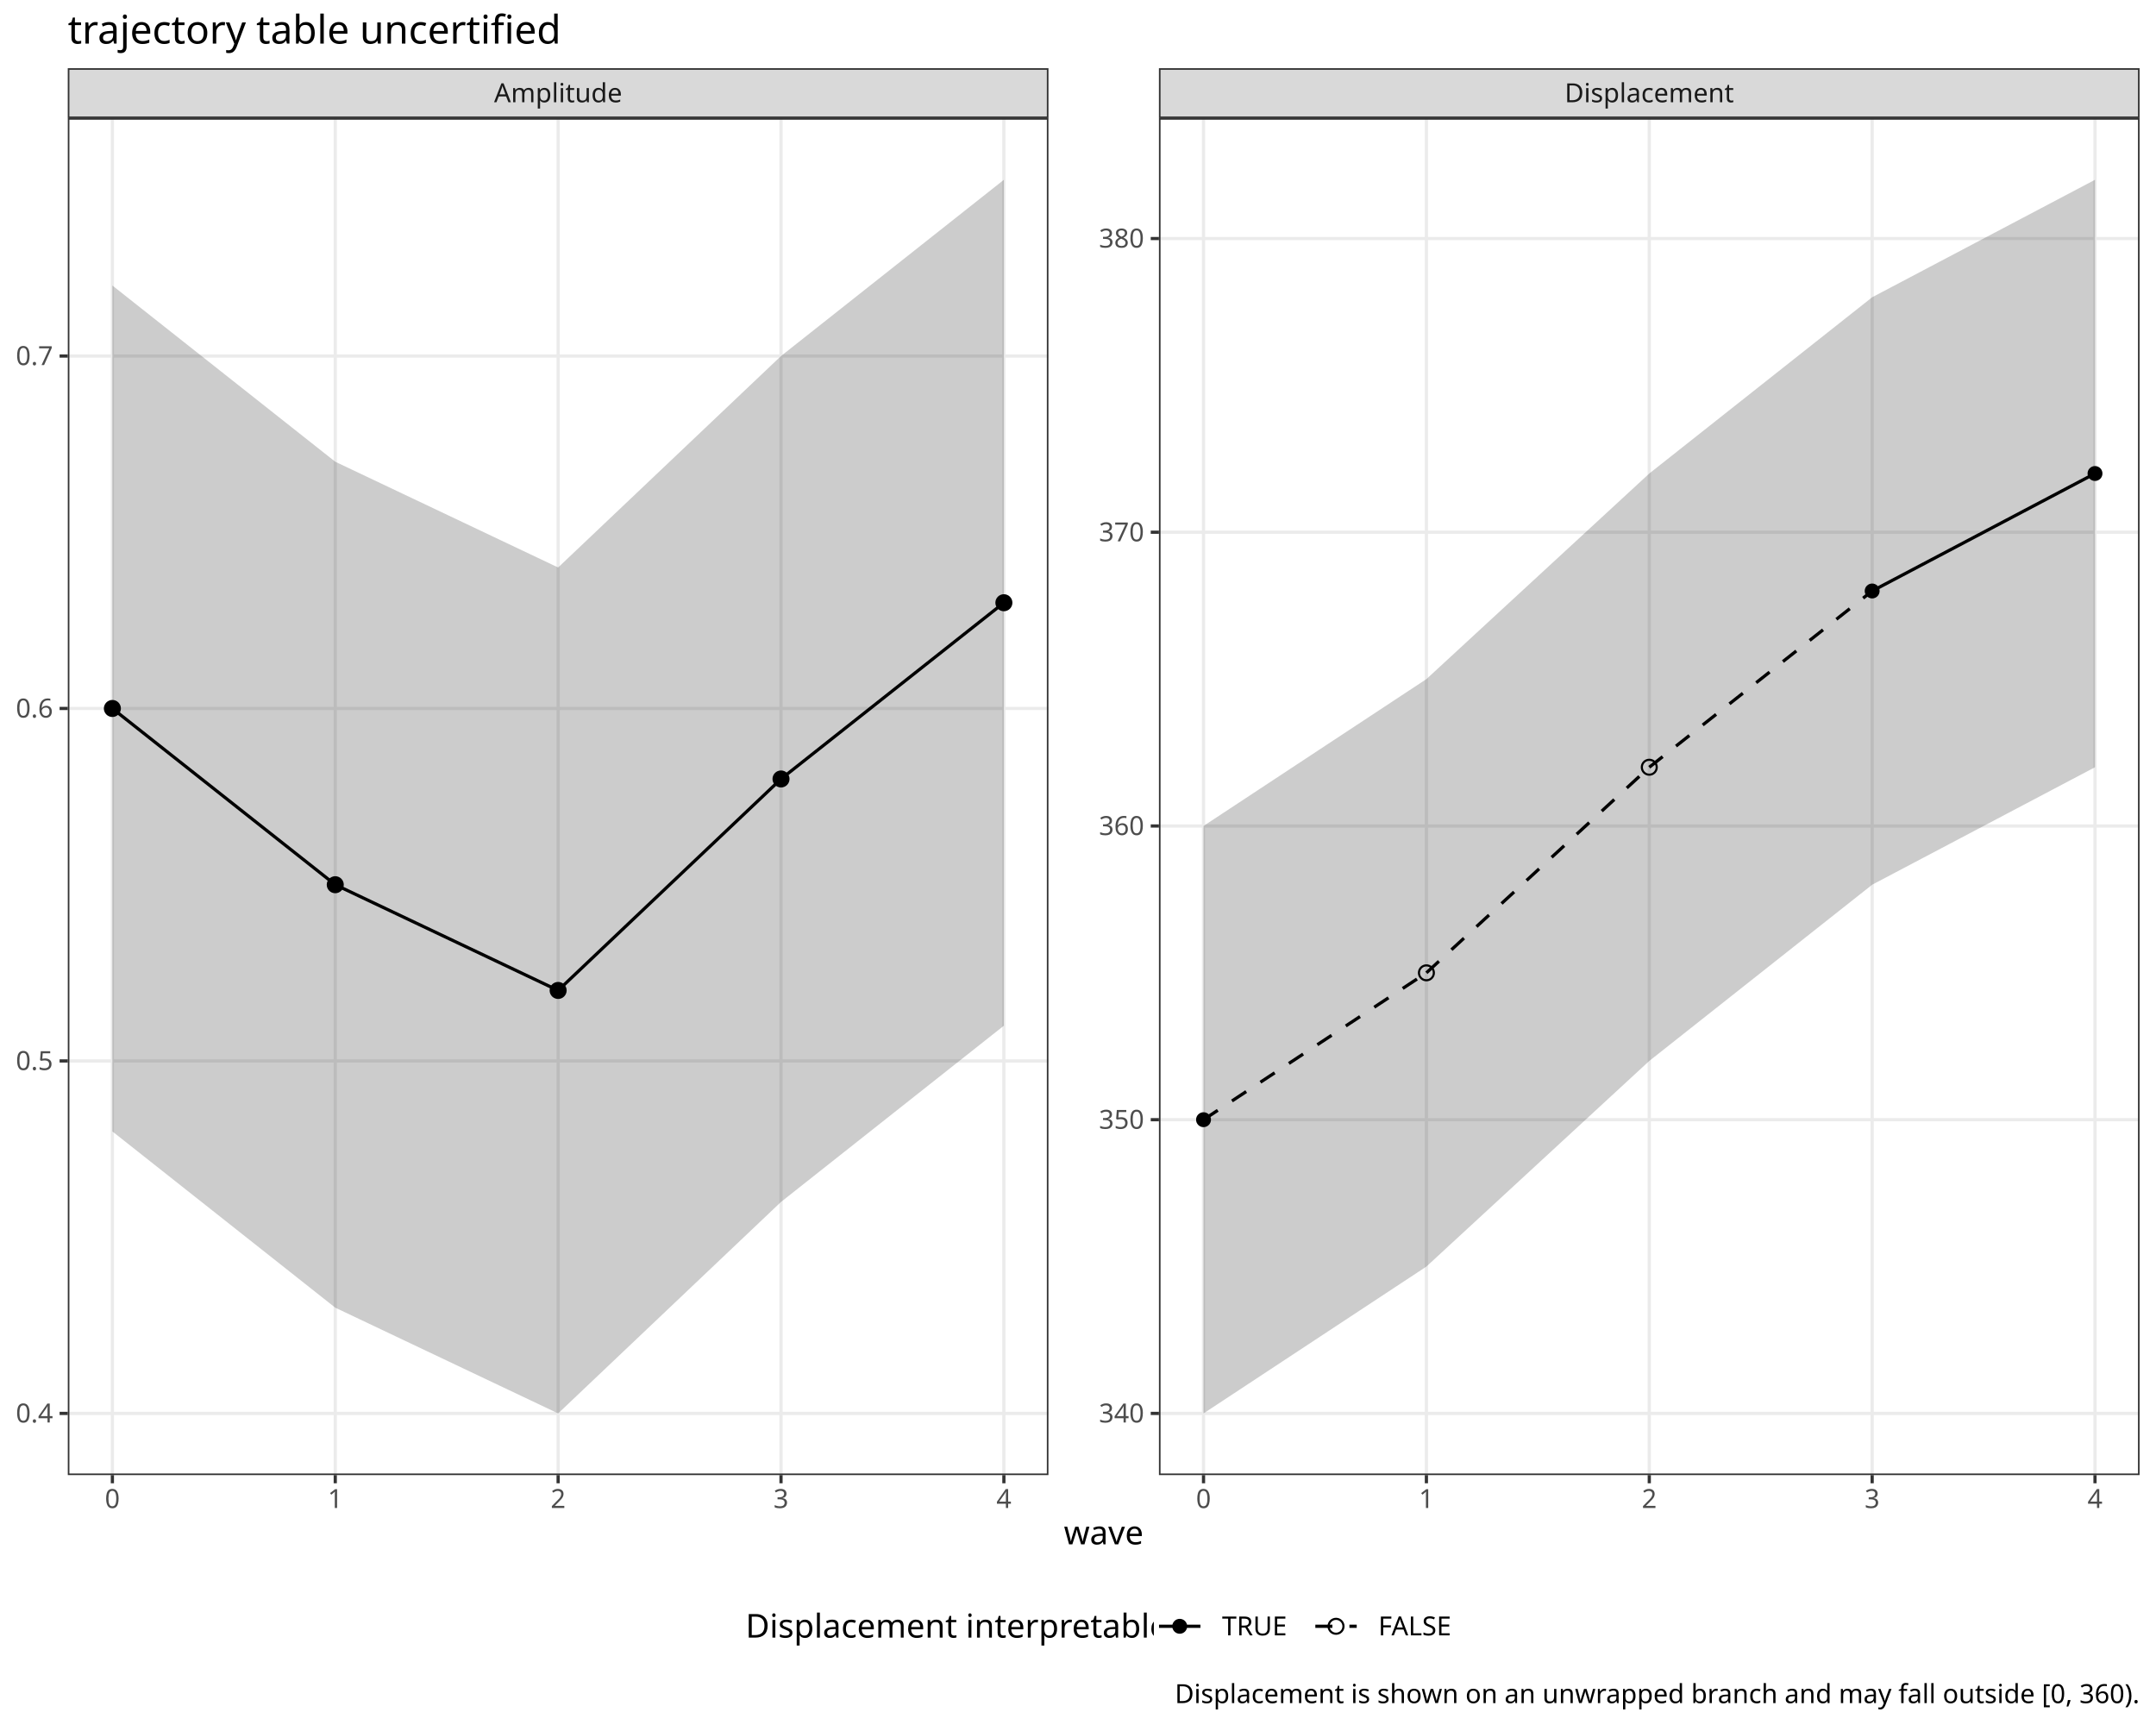
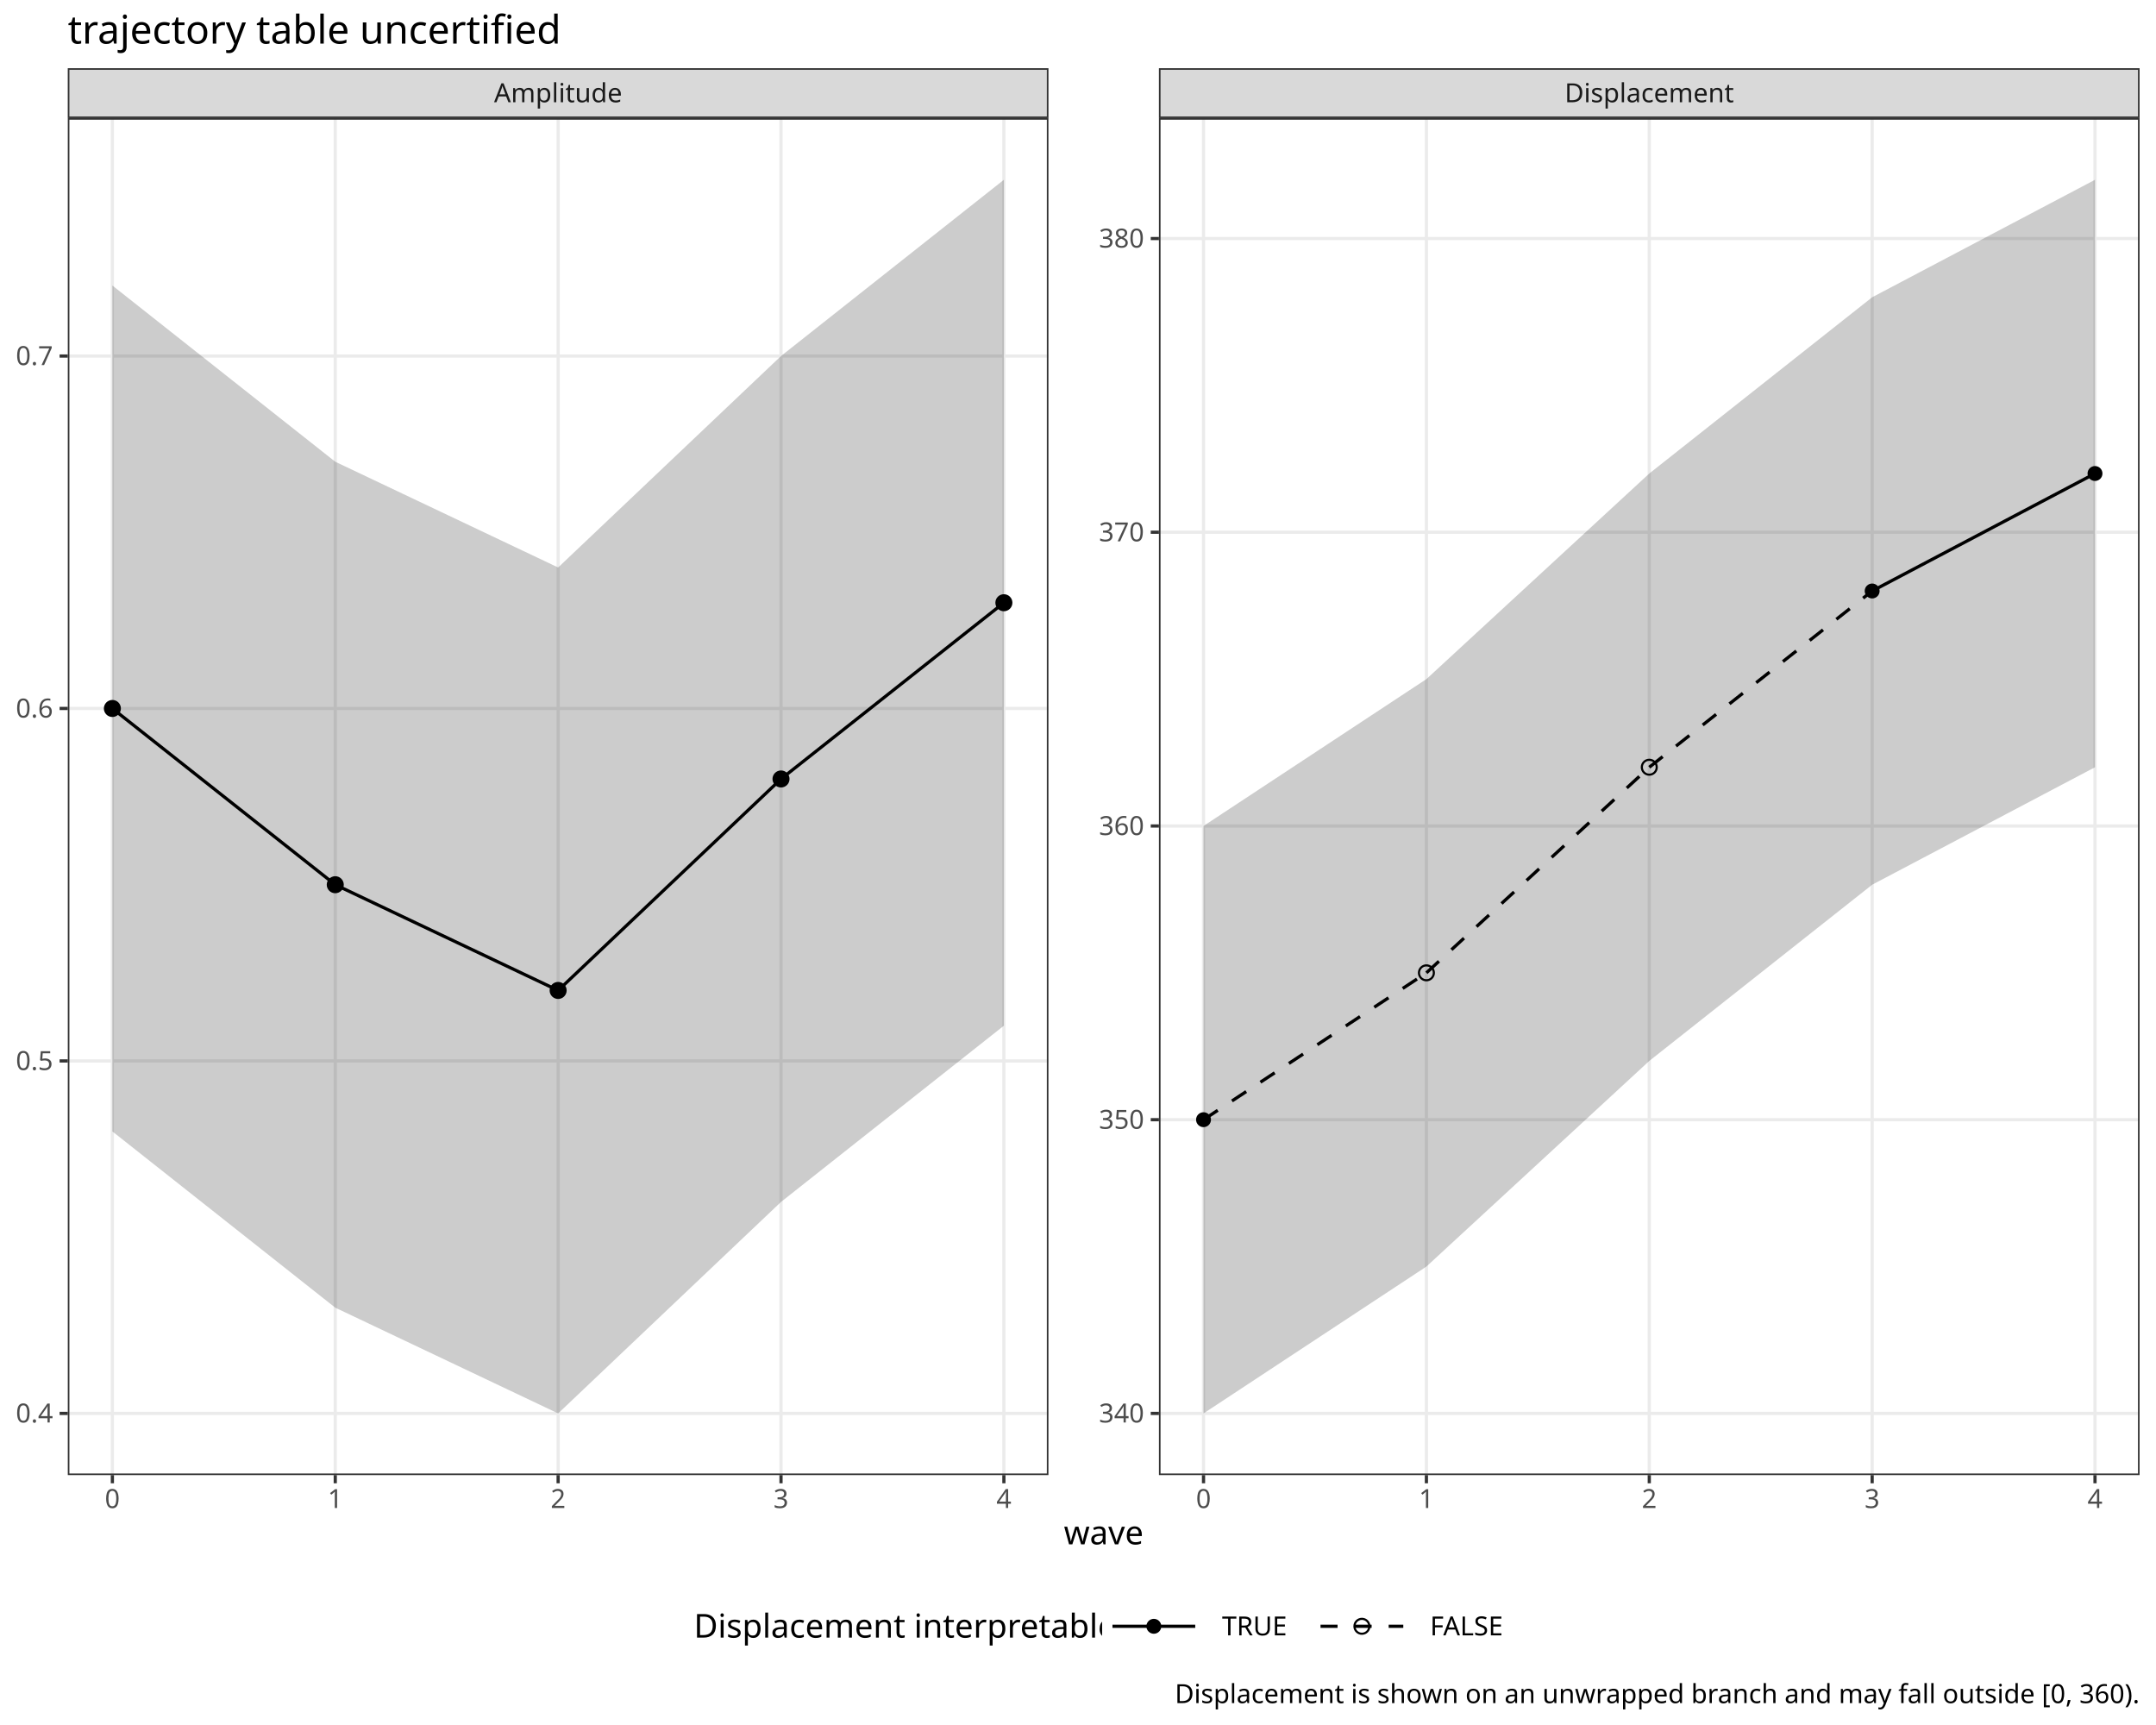
<svg xmlns="http://www.w3.org/2000/svg" class="svglite" data-engine-version="2.0" width="720.00pt" height="576.00pt" viewBox="0 0 720.00 576.00">
  <defs>
    <style type="text/css">
    .svglite line, .svglite polyline, .svglite polygon, .svglite path, .svglite rect, .svglite circle {
      fill: none;
      stroke: #000000;
      stroke-linecap: round;
      stroke-linejoin: round;
      stroke-miterlimit: 10.00;
    }
  </style>
  </defs>
  <rect width="100%" height="100%" style="stroke: none; fill: #FFFFFF;" />
  <defs>
    <clipPath id="cpMC4wMHw3MjAuMDB8MC4wMHw1NzYuMDA=">
      <rect x="0.00" y="0.00" width="720.00" height="576.00" />
    </clipPath>
  </defs>
  <g clip-path="url(#cpMC4wMHw3MjAuMDB8MC4wMHw1NzYuMDA=)">
    <rect x="0.00" y="0.00" width="720.00" height="576.00" style="stroke-width: 1.07; stroke: #FFFFFF; fill: #FFFFFF;" />
  </g>
  <defs>
    <clipPath id="cpMjIuNjR8MzUwLjE0fDM5LjQzfDQ5Mi41NQ==">
      <rect x="22.64" y="39.43" width="327.49" height="453.12" />
    </clipPath>
  </defs>
  <g clip-path="url(#cpMjIuNjR8MzUwLjE0fDM5LjQzfDQ5Mi41NQ==)">
    <rect x="22.64" y="39.43" width="327.49" height="453.12" style="stroke-width: 1.07; stroke: none; fill: #FFFFFF;" />
    <polyline points="22.64,471.96 350.14,471.96 " style="stroke-width: 1.07; stroke: #EBEBEB; stroke-linecap: butt;" />
    <polyline points="22.64,354.26 350.14,354.26 " style="stroke-width: 1.07; stroke: #EBEBEB; stroke-linecap: butt;" />
    <polyline points="22.64,236.57 350.14,236.57 " style="stroke-width: 1.07; stroke: #EBEBEB; stroke-linecap: butt;" />
    <polyline points="22.64,118.88 350.14,118.88 " style="stroke-width: 1.07; stroke: #EBEBEB; stroke-linecap: butt;" />
    <polyline points="37.53,492.55 37.53,39.43 " style="stroke-width: 1.07; stroke: #EBEBEB; stroke-linecap: butt;" />
    <polyline points="111.96,492.55 111.96,39.43 " style="stroke-width: 1.07; stroke: #EBEBEB; stroke-linecap: butt;" />
    <polyline points="186.39,492.55 186.39,39.43 " style="stroke-width: 1.07; stroke: #EBEBEB; stroke-linecap: butt;" />
    <polyline points="260.82,492.55 260.82,39.43 " style="stroke-width: 1.07; stroke: #EBEBEB; stroke-linecap: butt;" />
    <polyline points="335.25,492.55 335.25,39.43 " style="stroke-width: 1.07; stroke: #EBEBEB; stroke-linecap: butt;" />
    <polygon points="37.53,95.34 111.96,154.18 186.39,189.49 260.82,118.88 335.25,60.03 335.25,342.49 260.82,401.34 186.39,471.96 111.96,436.65 37.53,377.80 " style="stroke-width: 0.00; stroke: none; stroke-linecap: butt; fill: #000000; fill-opacity: 0.20;" />
    <polyline points="37.53,95.34 111.96,154.18 186.39,189.49 260.82,118.88 335.25,60.03 " style="stroke-width: 1.07; stroke: none; stroke-linecap: butt;" />
    <polyline points="335.25,342.49 260.82,401.34 186.39,471.96 111.96,436.65 37.53,377.80 " style="stroke-width: 1.07; stroke: none; stroke-linecap: butt;" />
    <polyline points="37.53,236.57 111.96,295.42 186.39,330.72 260.82,260.11 335.25,201.26 " style="stroke-width: 1.07; stroke-linecap: butt;" />
    <circle cx="37.53" cy="236.57" r="2.49" style="stroke-width: 0.71; fill: #000000;" />
    <circle cx="111.96" cy="295.42" r="2.49" style="stroke-width: 0.71; fill: #000000;" />
    <circle cx="186.39" cy="330.72" r="2.49" style="stroke-width: 0.71; fill: #000000;" />
    <circle cx="260.82" cy="260.11" r="2.49" style="stroke-width: 0.71; fill: #000000;" />
    <circle cx="335.25" cy="201.26" r="2.49" style="stroke-width: 0.71; fill: #000000;" />
    <rect x="22.64" y="39.43" width="327.49" height="453.12" style="stroke-width: 1.07; stroke: #333333;" />
  </g>
  <g clip-path="url(#cpMC4wMHw3MjAuMDB8MC4wMHw1NzYuMDA=)">
</g>
  <defs>
    <clipPath id="cpMzg3LjAzfDcxNC41MnwzOS40M3w0OTIuNTU=">
      <rect x="387.03" y="39.43" width="327.49" height="453.12" />
    </clipPath>
  </defs>
  <g clip-path="url(#cpMzg3LjAzfDcxNC41MnwzOS40M3w0OTIuNTU=)">
    <rect x="387.03" y="39.43" width="327.49" height="453.12" style="stroke-width: 1.07; stroke: none; fill: #FFFFFF;" />
    <polyline points="387.03,471.96 714.52,471.96 " style="stroke-width: 1.07; stroke: #EBEBEB; stroke-linecap: butt;" />
    <polyline points="387.03,373.88 714.52,373.88 " style="stroke-width: 1.07; stroke: #EBEBEB; stroke-linecap: butt;" />
    <polyline points="387.03,275.80 714.52,275.80 " style="stroke-width: 1.07; stroke: #EBEBEB; stroke-linecap: butt;" />
    <polyline points="387.03,177.72 714.52,177.72 " style="stroke-width: 1.07; stroke: #EBEBEB; stroke-linecap: butt;" />
    <polyline points="387.03,79.65 714.52,79.65 " style="stroke-width: 1.07; stroke: #EBEBEB; stroke-linecap: butt;" />
    <polyline points="401.92,492.55 401.92,39.43 " style="stroke-width: 1.07; stroke: #EBEBEB; stroke-linecap: butt;" />
    <polyline points="476.35,492.55 476.35,39.43 " style="stroke-width: 1.07; stroke: #EBEBEB; stroke-linecap: butt;" />
    <polyline points="550.78,492.55 550.78,39.43 " style="stroke-width: 1.07; stroke: #EBEBEB; stroke-linecap: butt;" />
    <polyline points="625.21,492.55 625.21,39.43 " style="stroke-width: 1.07; stroke: #EBEBEB; stroke-linecap: butt;" />
    <polyline points="699.63,492.55 699.63,39.43 " style="stroke-width: 1.07; stroke: #EBEBEB; stroke-linecap: butt;" />
    <polygon points="401.92,275.80 476.35,226.76 550.78,158.11 625.21,99.26 699.63,60.03 699.63,256.19 625.21,295.42 550.78,354.26 476.35,422.92 401.92,471.96 " style="stroke-width: 0.00; stroke: none; stroke-linecap: butt; fill: #000000; fill-opacity: 0.20;" />
    <polyline points="401.92,275.80 476.35,226.76 550.78,158.11 625.21,99.26 699.63,60.03 " style="stroke-width: 1.07; stroke: none; stroke-linecap: butt;" />
    <polyline points="699.63,256.19 625.21,295.42 550.78,354.26 476.35,422.92 401.92,471.96 " style="stroke-width: 1.07; stroke: none; stroke-linecap: butt;" />
    <line x1="401.92" y1="373.88" x2="476.35" y2="324.84" style="stroke-width: 1.07; stroke-dasharray: 5.69,5.69; stroke-linecap: butt;" />
    <line x1="476.35" y1="324.84" x2="550.78" y2="256.19" style="stroke-width: 1.07; stroke-dasharray: 5.69,5.69; stroke-linecap: butt;" />
    <line x1="550.78" y1="256.19" x2="625.21" y2="197.34" style="stroke-width: 1.07; stroke-dasharray: 5.69,5.69; stroke-linecap: butt;" />
    <line x1="625.21" y1="197.34" x2="699.63" y2="158.11" style="stroke-width: 1.07; stroke-linecap: butt;" />
    <circle cx="401.92" cy="373.88" r="2.49" style="stroke-width: 0.71; stroke: none; fill: #000000;" />
    <circle cx="476.35" cy="324.84" r="2.49" style="stroke-width: 0.71;" />
    <circle cx="550.78" cy="256.19" r="2.49" style="stroke-width: 0.71;" />
    <circle cx="625.21" cy="197.34" r="2.49" style="stroke-width: 0.71; stroke: none; fill: #000000;" />
    <circle cx="699.63" cy="158.11" r="2.49" style="stroke-width: 0.71; stroke: none; fill: #000000;" />
    <rect x="387.03" y="39.43" width="327.49" height="453.12" style="stroke-width: 1.07; stroke: #333333;" />
  </g>
  <g clip-path="url(#cpMC4wMHw3MjAuMDB8MC4wMHw1NzYuMDA=)">
</g>
  <defs>
    <clipPath id="cpMjIuNjR8MzUwLjE0fDIyLjc4fDM5LjQz">
      <rect x="22.64" y="22.78" width="327.49" height="16.65" />
    </clipPath>
  </defs>
  <g clip-path="url(#cpMjIuNjR8MzUwLjE0fDIyLjc4fDM5LjQz)">
    <rect x="22.64" y="22.78" width="327.49" height="16.65" style="stroke-width: 1.07; stroke: #333333; fill: #D9D9D9;" />
    <text x="186.39" y="34.14" text-anchor="middle" style="font-size: 8.80px; fill: #1A1A1A; font-family: sans;" textLength="39.14px" lengthAdjust="spacingAndGlyphs">Amplitude</text>
  </g>
  <g clip-path="url(#cpMC4wMHw3MjAuMDB8MC4wMHw1NzYuMDA=)">
</g>
  <defs>
    <clipPath id="cpMzg3LjAzfDcxNC41MnwyMi43OHwzOS40Mw==">
      <rect x="387.03" y="22.78" width="327.49" height="16.65" />
    </clipPath>
  </defs>
  <g clip-path="url(#cpMzg3LjAzfDcxNC41MnwyMi43OHwzOS40Mw==)">
    <rect x="387.03" y="22.78" width="327.49" height="16.65" style="stroke-width: 1.07; stroke: #333333; fill: #D9D9D9;" />
    <text x="550.78" y="34.14" text-anchor="middle" style="font-size: 8.80px; fill: #1A1A1A; font-family: sans;" textLength="53.32px" lengthAdjust="spacingAndGlyphs">Displacement</text>
  </g>
  <g clip-path="url(#cpMC4wMHw3MjAuMDB8MC4wMHw1NzYuMDA=)">
    <polyline points="37.53,495.29 37.53,492.55 " style="stroke-width: 1.07; stroke: #333333; stroke-linecap: butt;" />
    <polyline points="111.96,495.29 111.96,492.55 " style="stroke-width: 1.07; stroke: #333333; stroke-linecap: butt;" />
    <polyline points="186.39,495.29 186.39,492.55 " style="stroke-width: 1.07; stroke: #333333; stroke-linecap: butt;" />
    <polyline points="260.82,495.29 260.82,492.55 " style="stroke-width: 1.07; stroke: #333333; stroke-linecap: butt;" />
    <polyline points="335.25,495.29 335.25,492.55 " style="stroke-width: 1.07; stroke: #333333; stroke-linecap: butt;" />
    <text x="37.53" y="503.54" text-anchor="middle" style="font-size: 8.80px; fill: #4D4D4D; font-family: sans;" textLength="4.89px" lengthAdjust="spacingAndGlyphs">0</text>
    <text x="111.96" y="503.54" text-anchor="middle" style="font-size: 8.80px; fill: #4D4D4D; font-family: sans;" textLength="4.89px" lengthAdjust="spacingAndGlyphs">1</text>
    <text x="186.39" y="503.54" text-anchor="middle" style="font-size: 8.80px; fill: #4D4D4D; font-family: sans;" textLength="4.89px" lengthAdjust="spacingAndGlyphs">2</text>
    <text x="260.82" y="503.54" text-anchor="middle" style="font-size: 8.80px; fill: #4D4D4D; font-family: sans;" textLength="4.89px" lengthAdjust="spacingAndGlyphs">3</text>
    <text x="335.25" y="503.54" text-anchor="middle" style="font-size: 8.80px; fill: #4D4D4D; font-family: sans;" textLength="4.89px" lengthAdjust="spacingAndGlyphs">4</text>
    <polyline points="401.92,495.29 401.92,492.55 " style="stroke-width: 1.07; stroke: #333333; stroke-linecap: butt;" />
    <polyline points="476.35,495.29 476.35,492.55 " style="stroke-width: 1.07; stroke: #333333; stroke-linecap: butt;" />
    <polyline points="550.78,495.29 550.78,492.55 " style="stroke-width: 1.07; stroke: #333333; stroke-linecap: butt;" />
    <polyline points="625.21,495.29 625.21,492.55 " style="stroke-width: 1.07; stroke: #333333; stroke-linecap: butt;" />
    <polyline points="699.63,495.29 699.63,492.55 " style="stroke-width: 1.07; stroke: #333333; stroke-linecap: butt;" />
    <text x="401.92" y="503.54" text-anchor="middle" style="font-size: 8.80px; fill: #4D4D4D; font-family: sans;" textLength="4.89px" lengthAdjust="spacingAndGlyphs">0</text>
    <text x="476.35" y="503.54" text-anchor="middle" style="font-size: 8.80px; fill: #4D4D4D; font-family: sans;" textLength="4.89px" lengthAdjust="spacingAndGlyphs">1</text>
    <text x="550.78" y="503.54" text-anchor="middle" style="font-size: 8.80px; fill: #4D4D4D; font-family: sans;" textLength="4.89px" lengthAdjust="spacingAndGlyphs">2</text>
    <text x="625.21" y="503.54" text-anchor="middle" style="font-size: 8.80px; fill: #4D4D4D; font-family: sans;" textLength="4.89px" lengthAdjust="spacingAndGlyphs">3</text>
    <text x="699.63" y="503.54" text-anchor="middle" style="font-size: 8.80px; fill: #4D4D4D; font-family: sans;" textLength="4.89px" lengthAdjust="spacingAndGlyphs">4</text>
    <text x="382.10" y="474.98" text-anchor="end" style="font-size: 8.80px; fill: #4D4D4D; font-family: sans;" textLength="14.68px" lengthAdjust="spacingAndGlyphs">340</text>
    <text x="382.10" y="376.91" text-anchor="end" style="font-size: 8.80px; fill: #4D4D4D; font-family: sans;" textLength="14.68px" lengthAdjust="spacingAndGlyphs">350</text>
    <text x="382.10" y="278.83" text-anchor="end" style="font-size: 8.80px; fill: #4D4D4D; font-family: sans;" textLength="14.68px" lengthAdjust="spacingAndGlyphs">360</text>
    <text x="382.10" y="180.75" text-anchor="end" style="font-size: 8.80px; fill: #4D4D4D; font-family: sans;" textLength="14.68px" lengthAdjust="spacingAndGlyphs">370</text>
    <text x="382.10" y="82.67" text-anchor="end" style="font-size: 8.80px; fill: #4D4D4D; font-family: sans;" textLength="14.68px" lengthAdjust="spacingAndGlyphs">380</text>
    <polyline points="384.29,471.96 387.03,471.96 " style="stroke-width: 1.07; stroke: #333333; stroke-linecap: butt;" />
    <polyline points="384.29,373.88 387.03,373.88 " style="stroke-width: 1.07; stroke: #333333; stroke-linecap: butt;" />
    <polyline points="384.29,275.80 387.03,275.80 " style="stroke-width: 1.07; stroke: #333333; stroke-linecap: butt;" />
    <polyline points="384.29,177.72 387.03,177.72 " style="stroke-width: 1.07; stroke: #333333; stroke-linecap: butt;" />
    <polyline points="384.29,79.65 387.03,79.65 " style="stroke-width: 1.07; stroke: #333333; stroke-linecap: butt;" />
    <text x="17.71" y="474.98" text-anchor="end" style="font-size: 8.80px; fill: #4D4D4D; font-family: sans;" textLength="12.23px" lengthAdjust="spacingAndGlyphs">0.4</text>
    <text x="17.71" y="357.29" text-anchor="end" style="font-size: 8.80px; fill: #4D4D4D; font-family: sans;" textLength="12.23px" lengthAdjust="spacingAndGlyphs">0.5</text>
    <text x="17.71" y="239.60" text-anchor="end" style="font-size: 8.80px; fill: #4D4D4D; font-family: sans;" textLength="12.23px" lengthAdjust="spacingAndGlyphs">0.6</text>
    <text x="17.71" y="121.90" text-anchor="end" style="font-size: 8.80px; fill: #4D4D4D; font-family: sans;" textLength="12.23px" lengthAdjust="spacingAndGlyphs">0.7</text>
    <polyline points="19.90,471.96 22.64,471.96 " style="stroke-width: 1.07; stroke: #333333; stroke-linecap: butt;" />
    <polyline points="19.90,354.26 22.64,354.26 " style="stroke-width: 1.07; stroke: #333333; stroke-linecap: butt;" />
    <polyline points="19.90,236.57 22.64,236.57 " style="stroke-width: 1.07; stroke: #333333; stroke-linecap: butt;" />
    <polyline points="19.90,118.88 22.64,118.88 " style="stroke-width: 1.07; stroke: #333333; stroke-linecap: butt;" />
    <text x="368.58" y="515.68" text-anchor="middle" style="font-size: 11.00px; font-family: sans;" textLength="25.69px" lengthAdjust="spacingAndGlyphs">wave</text>
-     <rect x="243.51" y="528.92" width="250.14" height="28.24" style="stroke-width: 1.07; stroke: none; fill: #FFFFFF;" />
-     <text x="248.99" y="546.82" style="font-size: 11.00px; font-family: sans;" textLength="130.86px" lengthAdjust="spacingAndGlyphs">Displacement interpretable</text>
-     <rect x="385.33" y="534.40" width="17.28" height="17.28" style="stroke-width: 1.07; stroke: none; fill: #FFFFFF;" />
-     <line x1="387.06" y1="543.04" x2="400.88" y2="543.04" style="stroke-width: 1.07; stroke-linecap: butt;" />
-     <circle cx="393.97" cy="543.04" r="2.49" style="stroke-width: 0.71; stroke: none; fill: #000000;" />
-     <rect x="437.53" y="534.40" width="17.28" height="17.28" style="stroke-width: 1.07; stroke: none; fill: #FFFFFF;" />
-     <line x1="439.26" y1="543.04" x2="453.08" y2="543.04" style="stroke-width: 1.07; stroke-dasharray: 5.69,5.69; stroke-linecap: butt;" />
-     <circle cx="446.17" cy="543.04" r="2.49" style="stroke-width: 0.71;" />
+     <rect x="226.23" y="528.92" width="284.70" height="28.24" style="stroke-width: 1.07; stroke: none; fill: #FFFFFF;" />
+     <text x="231.71" y="546.82" style="font-size: 11.00px; font-family: sans;" textLength="130.86px" lengthAdjust="spacingAndGlyphs">Displacement interpretable</text>
+     <rect x="368.05" y="534.40" width="34.56" height="17.28" style="stroke-width: 1.07; stroke: none; fill: #FFFFFF;" />
+     <line x1="371.51" y1="543.04" x2="399.15" y2="543.04" style="stroke-width: 1.07; stroke-linecap: butt;" />
+     <circle cx="385.33" cy="543.04" r="2.49" style="stroke-width: 0.71; stroke: none; fill: #000000;" />
+     <rect x="437.53" y="534.40" width="34.56" height="17.28" style="stroke-width: 1.07; stroke: none; fill: #FFFFFF;" />
+     <line x1="440.99" y1="543.04" x2="468.63" y2="543.04" style="stroke-width: 1.07; stroke-dasharray: 5.69,5.69; stroke-linecap: butt;" />
+     <circle cx="454.81" cy="543.04" r="2.49" style="stroke-width: 0.71;" />
    <text x="408.09" y="546.07" style="font-size: 8.80px; font-family: sans;" textLength="23.96px" lengthAdjust="spacingAndGlyphs">TRUE</text>
-     <text x="460.29" y="546.07" style="font-size: 8.80px; font-family: sans;" textLength="27.88px" lengthAdjust="spacingAndGlyphs">FALSE</text>
+     <text x="477.57" y="546.07" style="font-size: 8.80px; font-family: sans;" textLength="27.88px" lengthAdjust="spacingAndGlyphs">FALSE</text>
    <text x="22.64" y="14.56" style="font-size: 13.20px; font-family: sans;" textLength="151.15px" lengthAdjust="spacingAndGlyphs">trajectory table uncertified</text>
    <text x="714.52" y="568.69" text-anchor="end" style="font-size: 8.80px; font-family: sans;" textLength="305.28px" lengthAdjust="spacingAndGlyphs">Displacement is shown on an unwrapped branch and may fall outside [0, 360).</text>
  </g>
</svg>
